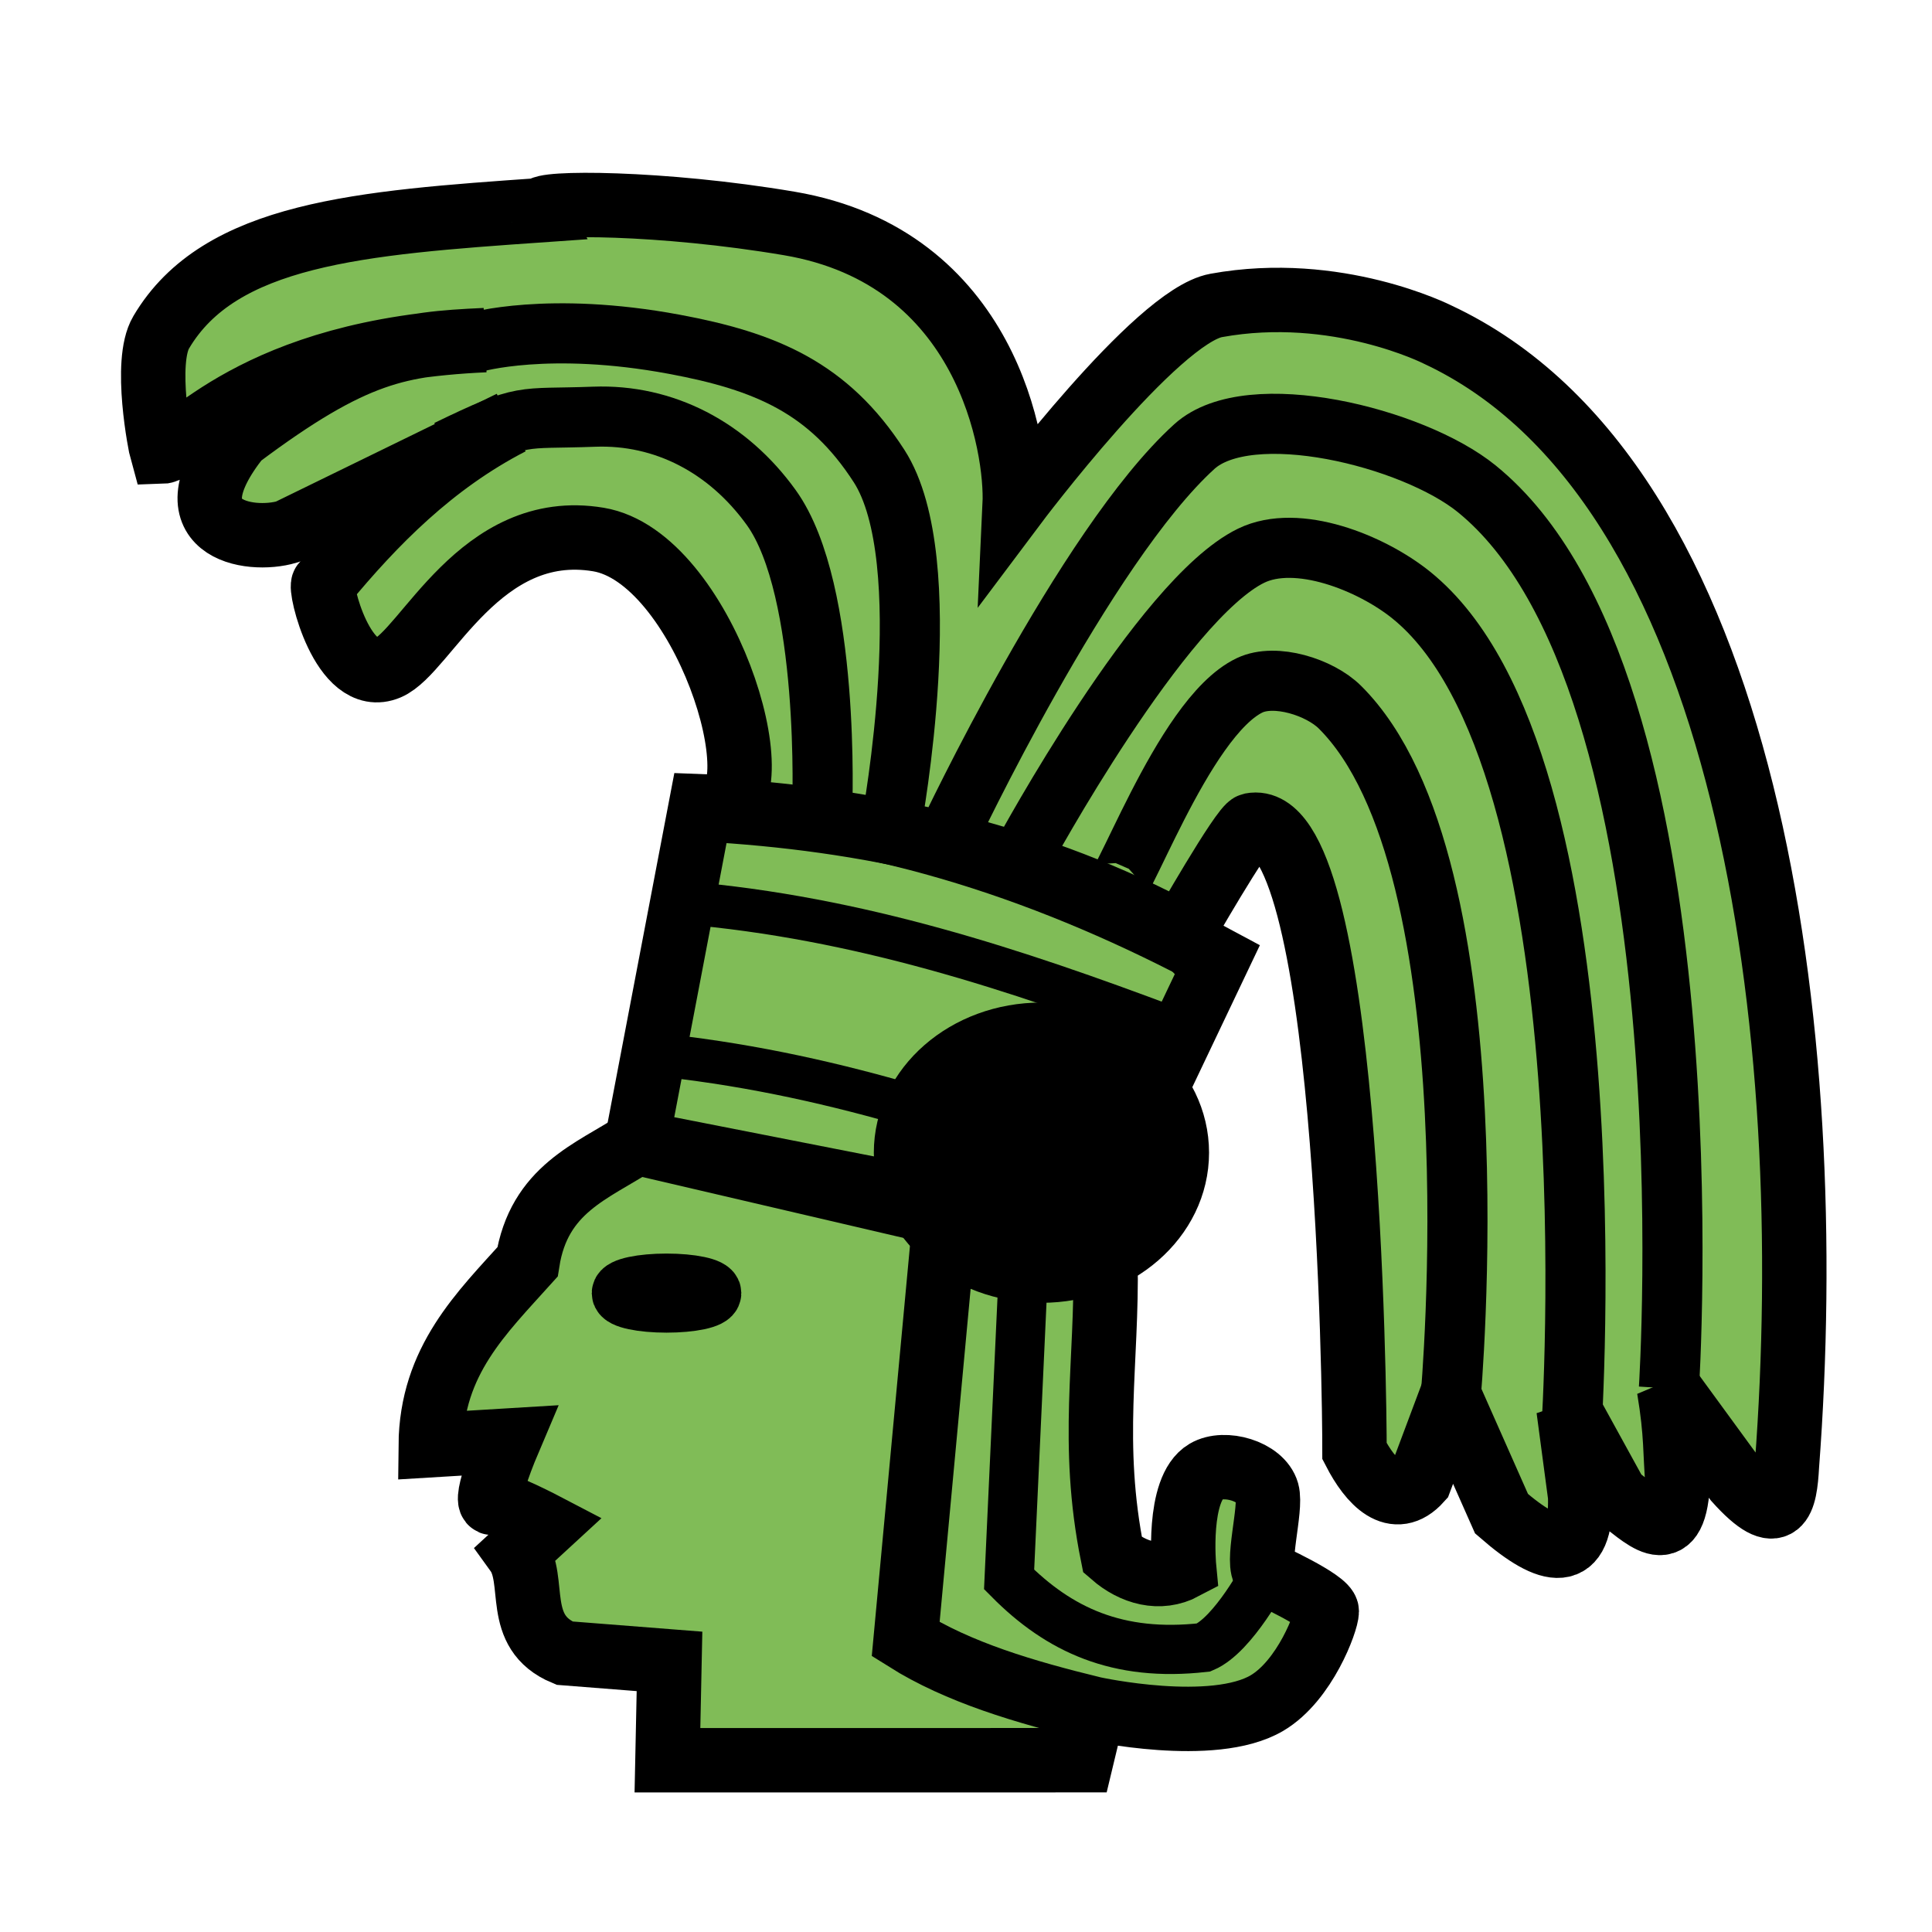
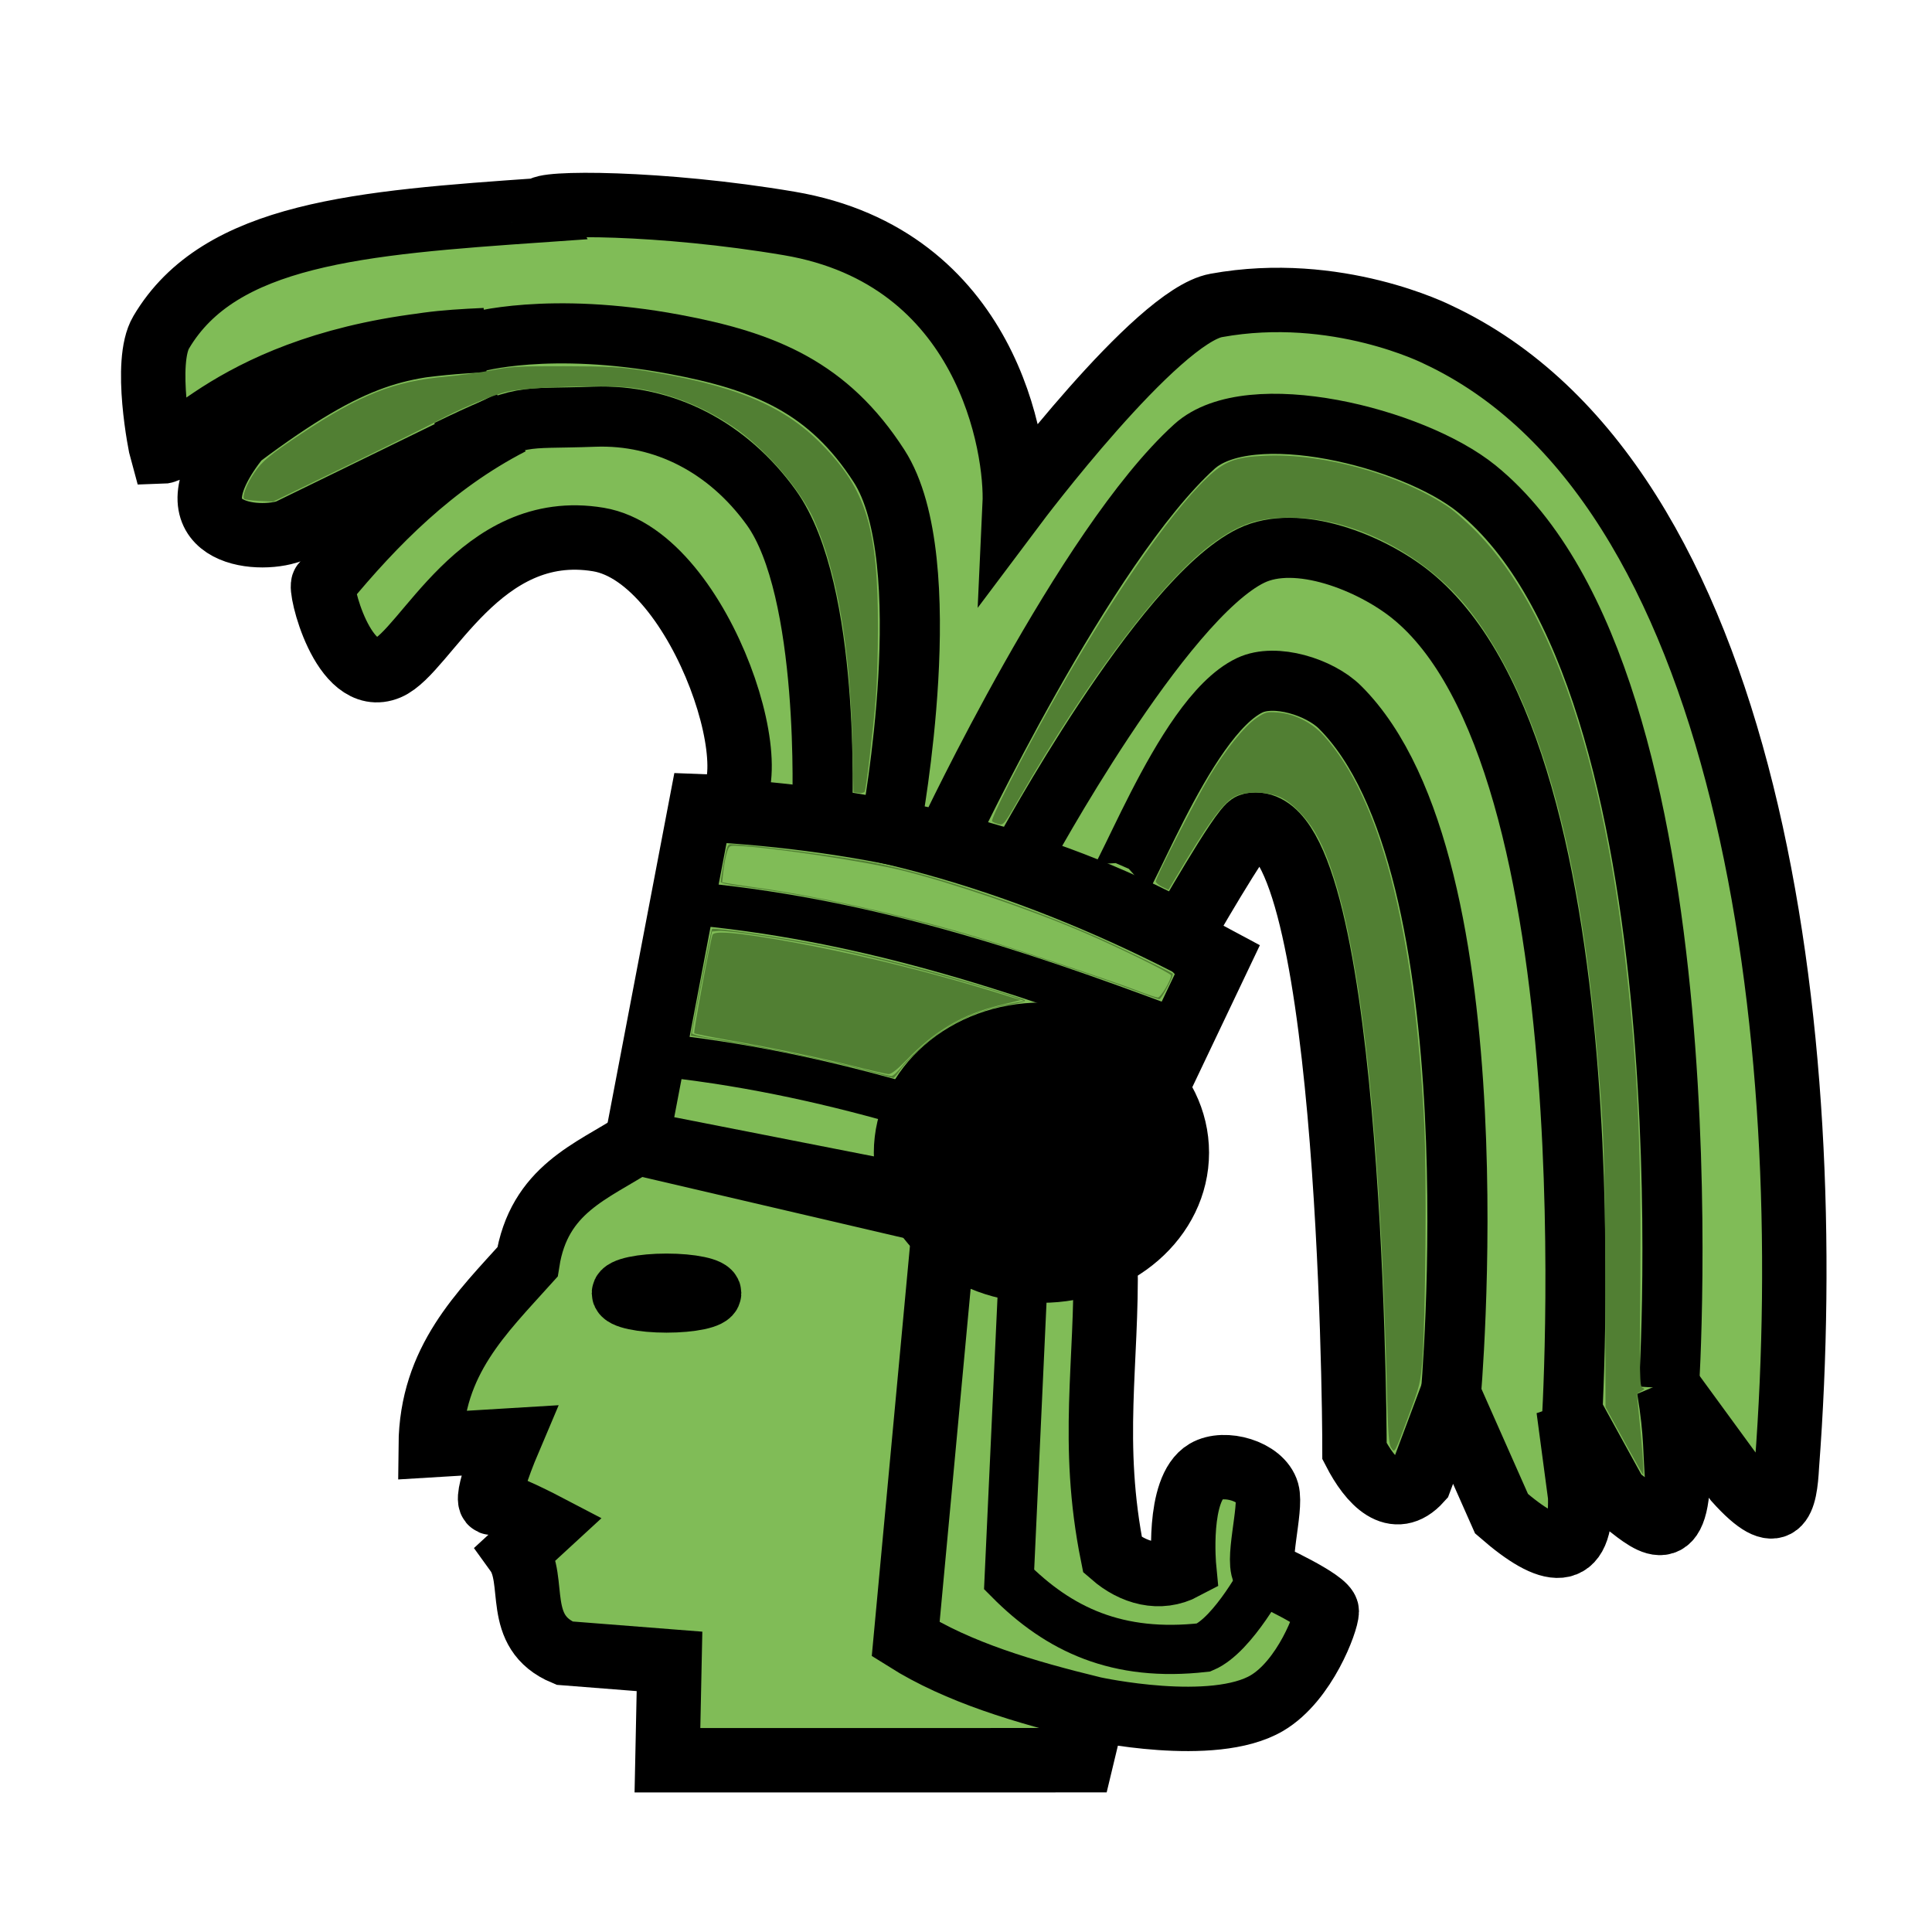
<svg xmlns="http://www.w3.org/2000/svg" width="45" height="45" version="1.1" id="svg4343">
  <defs id="defs4347" />
  <g id="layer1" />
  <g id="layer2">
    <g id="g6636">
      <path style="fill:#80bc57;fill-opacity:1;stroke:#000000;stroke-width:1.5;stroke-linecap:butt;stroke-linejoin:miter;stroke-miterlimit:4;stroke-dasharray:none;stroke-opacity:1" d="m 14.828,26.613 c -1.037,0.675 -2.275,1.08 -2.542,2.781 -1.066,1.186 -2.236,2.295 -2.254,4.268 l 1.816,-0.11 c 0,0 -0.618,1.453 -0.378,1.453 0.24,0 1.247,0.527 1.247,0.527 l -0.68,0.626 c 0.475,0.657 -0.086,1.848 1.111,2.347 l 2.446,0.192 -0.048,2.302 9.639,-4.72e-4 0.288,-1.199 -4.016,-1.837 0.698,-9.64 z" id="path6564" />
      <path style="fill:#80bc57;fill-opacity:1;stroke:#000000;stroke-width:1.5;stroke-linecap:butt;stroke-linejoin:miter;stroke-miterlimit:4;stroke-dasharray:none;stroke-opacity:1" d="m 25.343,28.679 3.018,-6.341 C 24.616,20.323 20.482,18.923 16.323,18.778 l -1.495,7.836 z" id="path6566" />
      <path style="fill:#80bc57;fill-opacity:1;stroke:#000000;stroke-width:1.5;stroke-linecap:butt;stroke-linejoin:miter;stroke-miterlimit:4;stroke-dasharray:none;stroke-opacity:1" d="m 25.749,29.357 c 0.044,2.379 -0.362,4.244 0.165,6.863 0.478,0.415 1.098,0.594 1.666,0.292 0,0 -0.176,-1.836 0.509,-2.238 0.431,-0.254 1.287,-0.006 1.424,0.475 0.112,0.395 -0.277,1.705 -0.034,1.899 0,0 1.424,0.644 1.424,0.882 0,0.237 -0.507,1.612 -1.39,2.136 -1.258,0.746 -4.04,0.135 -4.04,0.135 -1.609,-0.391 -3.151,-0.848 -4.378,-1.62 l 0.867,-9.312 z" id="path6568" />
      <path style="fill:#80bc57;fill-opacity:1;stroke:#000000;stroke-width:1.5;stroke-linecap:butt;stroke-linejoin:miter;stroke-miterlimit:4;stroke-dasharray:none;stroke-opacity:1" d="m 27.518,21.756 c 0,0 1.423,-2.499 1.623,-2.537 2.276,-0.44 2.41,13.398 2.408,14.581 0.371,0.72 0.937,1.333 1.526,0.678 l 0.712,-1.899 1.187,2.679 c 1.129,0.98 1.875,1.137 1.831,-0.407 l -0.271,-2.035 1.119,2.035 c 0.609,0.426 1.331,1.282 1.424,-0.271 -0.068,-0.746 -0.021,-1.149 -0.203,-2.238 l 1.56,2.136 c 1.023,1.141 1.142,0.475 1.187,-0.339 0.763,-10.058 -0.846,-22.94 -8.138,-26.347 0,0 -2.343,-1.189 -5.154,-0.678 C 26.927,7.367 23.634,11.758 23.634,11.758 23.696,10.424 23.006,5.99 18.385,5.205 15.415,4.701 12.534,4.701 12.611,4.895 8.391,5.189 5.115,5.434 3.754,7.741 3.343,8.437 3.738,10.407 3.77,10.52 4.288,10.506 5.867,8.159 11.298,7.922 9.325,8.012 8.268,8.153 5.556,10.187 3.86,12.332 5.807,12.652 6.692,12.388 L 11.899,9.846 c -1.825,0.94 -3.185,2.329 -4.363,3.754 -0.112,0.043 0.449,2.4 1.502,1.954 0.885,-0.375 2.142,-3.451 4.903,-2.987 2.432,0.409 4.189,5.999 2.788,6.306 3.811,0.244 7.488,1.105 10.788,2.882 z" id="path6572" />
      <path style="fill:none;stroke:#000000;stroke-width:1.146;stroke-linecap:butt;stroke-linejoin:miter;stroke-miterlimit:4;stroke-dasharray:none;stroke-opacity:1" d="m 29.479,36.648 c 0,0 -0.746,1.43 -1.441,1.725 -2.009,0.227 -3.373,-0.414 -4.534,-1.584 l 0.329,-7.123" id="path6574" />
      <path style="fill:none;stroke:#000000;stroke-width:1.4;stroke-linecap:butt;stroke-linejoin:miter;stroke-miterlimit:4;stroke-dasharray:none;stroke-opacity:1" d="m 33.786,32.578 c 0,0 1.125,-12.428 -2.577,-16.107 -0.469,-0.466 -1.505,-0.793 -2.102,-0.509 -1.589,0.757 -3.055,5.149 -3.255,4.815" id="path6576" />
      <path style="fill:none;stroke:#000000;stroke-width:1.4;stroke-linecap:butt;stroke-linejoin:miter;stroke-miterlimit:4;stroke-dasharray:none;stroke-opacity:1" d="m 36.6,33.324 c 0,0 1.042,-15.617 -3.73,-19.464 -0.933,-0.752 -2.653,-1.441 -3.73,-0.916 -2.094,1.021 -5.29,6.917 -5.29,6.917" id="path6578" />
      <path style="fill:none;stroke:#000000;stroke-width:1.4;stroke-linecap:butt;stroke-linejoin:miter;stroke-miterlimit:4;stroke-dasharray:none;stroke-opacity:1" d="m 38.872,32.341 c 0,0 1.072,-16.456 -4.476,-20.956 -1.488,-1.207 -5.297,-2.145 -6.578,-0.983 -2.551,2.313 -5.731,9.054 -5.731,9.054" id="path6580" />
      <path style="fill:none;stroke:#000000;stroke-width:1.4;stroke-linecap:butt;stroke-linejoin:miter;stroke-miterlimit:4;stroke-dasharray:none;stroke-opacity:1" d="m 11.058,7.976 c 0,0 1.718,-0.503 4.648,0.043 2.132,0.397 3.595,1.014 4.77,2.837 1.416,2.198 0.296,8.267 0.296,8.267" id="path6586" />
      <path style="fill:none;stroke:#000000;stroke-width:1.4;stroke-linecap:butt;stroke-linejoin:miter;stroke-miterlimit:4;stroke-dasharray:none;stroke-opacity:1" d="M 10.421,10.482 C 12.262,9.592 12.08,9.772 13.839,9.706 c 1.629,-0.061 3.115,0.713 4.125,2.116 1.387,1.926 1.187,7.019 1.187,7.019" id="path6588" />
      <ellipse style="fill:#80bc57;fill-opacity:1;stroke:#000000;stroke-width:1.4;stroke-linecap:square;stroke-linejoin:miter;stroke-miterlimit:4;stroke-dasharray:none;paint-order:normal" id="path6590" cx="15.525" cy="30.119" rx="1.042" ry="0.221" />
      <path style="fill:none;stroke:#000000;stroke-width:1px;stroke-linecap:butt;stroke-linejoin:miter;stroke-opacity:1" d="m 14.801,24.519 c 4.076,0.346 7.718,1.559 11.295,2.902" id="path6608" />
      <ellipse style="fill:#000000;fill-opacity:1;stroke:#000000;stroke-width:1.5;stroke-linecap:square;stroke-linejoin:miter;stroke-miterlimit:4;stroke-dasharray:none;paint-order:normal" id="path6570" cx="-24.257" cy="26.848" rx="3.154" ry="2.747" transform="scale(-1,1)" />
      <path style="fill:none;stroke:#000000;stroke-width:1px;stroke-linecap:butt;stroke-linejoin:miter;stroke-opacity:1" d="m 15.938,21.027 c 4.076,0.346 7.718,1.559 11.295,2.902" id="path6606" />
+       <path style="fill:#517f33;fill-opacity:1;stroke-width:0.045;stroke-linejoin:round;stroke-dasharray:0.134, 0.067" d="m 19.996,18.469 -0.116,-0.013 -0.027,-1.147 c -0.053,-2.237 -0.356,-3.994 -0.897,-5.206 -0.323,-0.724 -1.161,-1.683 -1.907,-2.18 -0.701,-0.468 -1.468,-0.767 -2.271,-0.884 -0.573,-0.084 -2.504,-0.029 -2.97,0.084 -0.363,0.088 -1.167,0.428 -1.652,0.698 -0.147,0.082 -1.061,0.535 -2.031,1.006 l -1.763,0.857 -0.321,-0.016 c -0.177,-0.009 -0.336,-0.031 -0.354,-0.049 -0.054,-0.054 0.063,-0.354 0.239,-0.612 0.184,-0.269 0.371,-0.423 1.104,-0.911 1.361,-0.905 2.156,-1.219 3.357,-1.324 0.314,-0.028 0.793,-0.094 1.063,-0.147 0.433,-0.086 0.634,-0.097 1.696,-0.095 1.004,0.002 1.306,0.018 1.809,0.097 2.14,0.337 3.285,0.807 4.181,1.719 1.042,1.06 1.316,1.956 1.313,4.3 -6.84e-4,0.565 -0.022,1.278 -0.047,1.585 -0.063,0.768 -0.228,2.155 -0.262,2.209 -0.016,0.025 -0.081,0.039 -0.144,0.031 z" id="path1" />
+       <path style="fill:#517f33;fill-opacity:1;stroke-width:0.045;stroke-linejoin:round;stroke-dasharray:0.134, 0.067" d="m 37.83,33.564 -0.434,-0.789 -0.007,-2.928 c -0.007,-2.955 -0.028,-3.524 -0.205,-5.517 -0.421,-4.737 -1.392,-8.078 -2.928,-10.077 -0.998,-1.298 -2.684,-2.187 -4.167,-2.197 -0.756,-0.005 -1.187,0.132 -1.804,0.573 -1.174,0.839 -2.918,3.132 -4.579,6.023 -0.31,0.539 -0.335,0.57 -0.444,0.544 -0.063,-0.016 -0.133,-0.045 -0.154,-0.066 -0.043,-0.042 0.653,-1.418 1.357,-2.68 1.345,-2.411 2.744,-4.453 3.643,-5.315 0.411,-0.394 0.661,-0.49 1.363,-0.521 1.346,-0.059 3.109,0.43 4.239,1.177 0.162,0.107 0.488,0.396 0.723,0.641 1.721,1.793 2.895,5.241 3.445,10.113 0.271,2.399 0.353,4.244 0.327,7.353 -0.018,2.15 -0.013,2.401 0.05,2.425 0.06,0.023 0.057,0.034 -0.019,0.075 -0.049,0.027 -0.095,0.053 -0.103,0.059 -0.007,0.006 0.017,0.289 0.054,0.63 0.062,0.573 0.11,1.266 0.086,1.266 -0.005,0 -0.205,-0.355 -0.444,-0.789 z" id="path2" />
+       <path style="fill:#517f33;fill-opacity:1;stroke-width:0.045;stroke-linejoin:round;stroke-dasharray:0.134, 0.067" d="m 32.402,33.72 c -0.055,-0.083 -0.074,-0.346 -0.098,-1.332 -0.174,-7.002 -0.749,-11.454 -1.683,-13.017 -0.198,-0.331 -0.511,-0.653 -0.759,-0.781 -0.299,-0.154 -0.817,-0.174 -1.088,-0.043 -0.282,0.137 -0.639,0.625 -1.409,1.928 l -0.149,0.252 -0.148,-0.071 c -0.082,-0.039 -0.148,-0.097 -0.148,-0.128 0,-0.091 0.93,-1.907 1.25,-2.442 0.372,-0.621 0.815,-1.172 1.096,-1.362 0.207,-0.14 0.239,-0.148 0.502,-0.128 0.386,0.03 0.789,0.234 1.062,0.536 1.324,1.463 2.112,4.504 2.343,9.05 0.059,1.152 0.031,4.526 -0.044,5.495 -0.041,0.527 -0.061,0.607 -0.317,1.292 -0.339,0.909 -0.324,0.881 -0.41,0.75 z" id="path3" />
+       <path style="fill:#517f33;fill-opacity:1;stroke-width:0.045;stroke-linejoin:round;stroke-dasharray:0.134, 0.067" d="M 20.312,24.973 C 19.304,24.693 17.693,24.367 16.247,24.148 l -0.159,-0.024 0.236,-1.231 c 0.13,-0.677 0.247,-1.242 0.261,-1.256 0.042,-0.042 1.717,0.211 2.647,0.4 1.351,0.275 2.901,0.687 4.384,1.168 0.371,0.12 0.384,0.109 -0.246,0.223 -0.425,0.077 -0.868,0.247 -1.292,0.497 -0.338,0.199 -0.922,0.725 -1.118,1.009 -0.068,0.098 -0.136,0.176 -0.151,0.174 -0.015,-0.002 -0.238,-0.063 -0.496,-0.134 z" id="path4" />
+       <path style="fill:#517f33;fill-opacity:1;stroke-width:0.045;stroke-linejoin:round;stroke-dasharray:0.134, 0.067" d="M 26.429,23.074 C 25.643,22.772 23.374,22.017 22.5,21.767 c -1.944,-0.555 -3.748,-0.94 -5.257,-1.123 -0.251,-0.03 -0.457,-0.076 -0.457,-0.102 0,-0.025 0.033,-0.233 0.074,-0.462 0.059,-0.332 0.089,-0.416 0.15,-0.416 0.434,0 2.654,0.29 3.417,0.447 1.369,0.281 3.481,0.988 5.131,1.718 0.501,0.222 1.709,0.807 1.757,0.851 0.037,0.034 -0.262,0.599 -0.315,0.595 -0.032,-0.003 -0.289,-0.094 -0.572,-0.202 z" id="path5" />
+       <path style="fill:#80bc57;fill-opacity:1;stroke-width:0.045;stroke-linejoin:round;stroke-dasharray:0.134, 0.067" d="m 17.991,26.449 c -1.215,-0.242 -2.222,-0.441 -2.238,-0.442 -0.025,-0.002 0.122,-0.803 0.152,-0.834 0.023,-0.023 1.185,0.16 1.892,0.298 0.388,0.075 1.134,0.241 1.656,0.367 l 0.95,0.23 -0.026,0.27 c -0.043,0.448 -0.068,0.56 -0.124,0.556 -0.03,-0.002 -1.048,-0.202 -2.264,-0.444 z" id="path6" />
+       <path style="fill:#80bc57;fill-opacity:1;stroke-width:0.045;stroke-linejoin:round;stroke-dasharray:0.134, 0.067" d="m 20.022,24.881 c -0.747,-0.197 -2.577,-0.571 -3.382,-0.69 -0.297,-0.044 -0.524,-0.098 -0.522,-0.125 0.001,-0.026 0.107,-0.57 0.234,-1.208 l 0.232,-1.161 0.161,-0.013 c 0.201,-0.017 1.421,0.169 2.451,0.374 1.232,0.245 3.571,0.868 4.487,1.194 l 0.179,0.064 -0.179,0.031 c -0.881,0.153 -1.511,0.432 -2.1,0.929 -0.22,0.185 -0.48,0.439 -0.577,0.564 -0.098,0.125 -0.208,0.225 -0.246,0.223 -0.037,-0.003 -0.369,-0.084 -0.737,-0.182 z" id="path7" />
+       <path style="fill:#80bc57;fill-opacity:1;stroke-width:0.045;stroke-linejoin:round;stroke-dasharray:0.134, 0.067" d="m 26.496,23.076 c -0.728,-0.28 -3.288,-1.125 -4.164,-1.375 -1.581,-0.451 -3.385,-0.843 -4.743,-1.031 -0.282,-0.039 -0.571,-0.082 -0.641,-0.096 l -0.128,-0.025 0.03,-0.268 c 0.017,-0.147 0.054,-0.341 0.083,-0.429 0.052,-0.159 0.056,-0.161 0.276,-0.149 0.831,0.044 2.964,0.364 3.795,0.57 1.172,0.29 2.989,0.91 4.233,1.444 0.823,0.353 2.039,0.951 2.039,1.002 0,0.114 -0.242,0.518 -0.309,0.515 -0.039,-0.002 -0.252,-0.073 -0.473,-0.158 z" id="path8" />
+       <path style="fill:#517f33;fill-opacity:1;stroke-width:0.045;stroke-linejoin:round;stroke-dasharray:0.134, 0.067" d="m 19.924,24.842 c -0.783,-0.197 -1.898,-0.429 -2.976,-0.619 -0.414,-0.073 -0.764,-0.144 -0.778,-0.158 -0.023,-0.023 0.371,-2.141 0.426,-2.29 0.031,-0.085 0.397,-0.069 1.172,0.053 1.652,0.26 3.691,0.745 5.491,1.306 l 0.513,0.16 -0.506,0.125 c -0.852,0.21 -1.477,0.579 -2.145,1.265 -0.218,0.224 -0.361,0.337 -0.424,0.334 -0.052,-0.003 -0.4,-0.082 -0.773,-0.176 z" id="path9" />
    </g>
  </g>
</svg>
